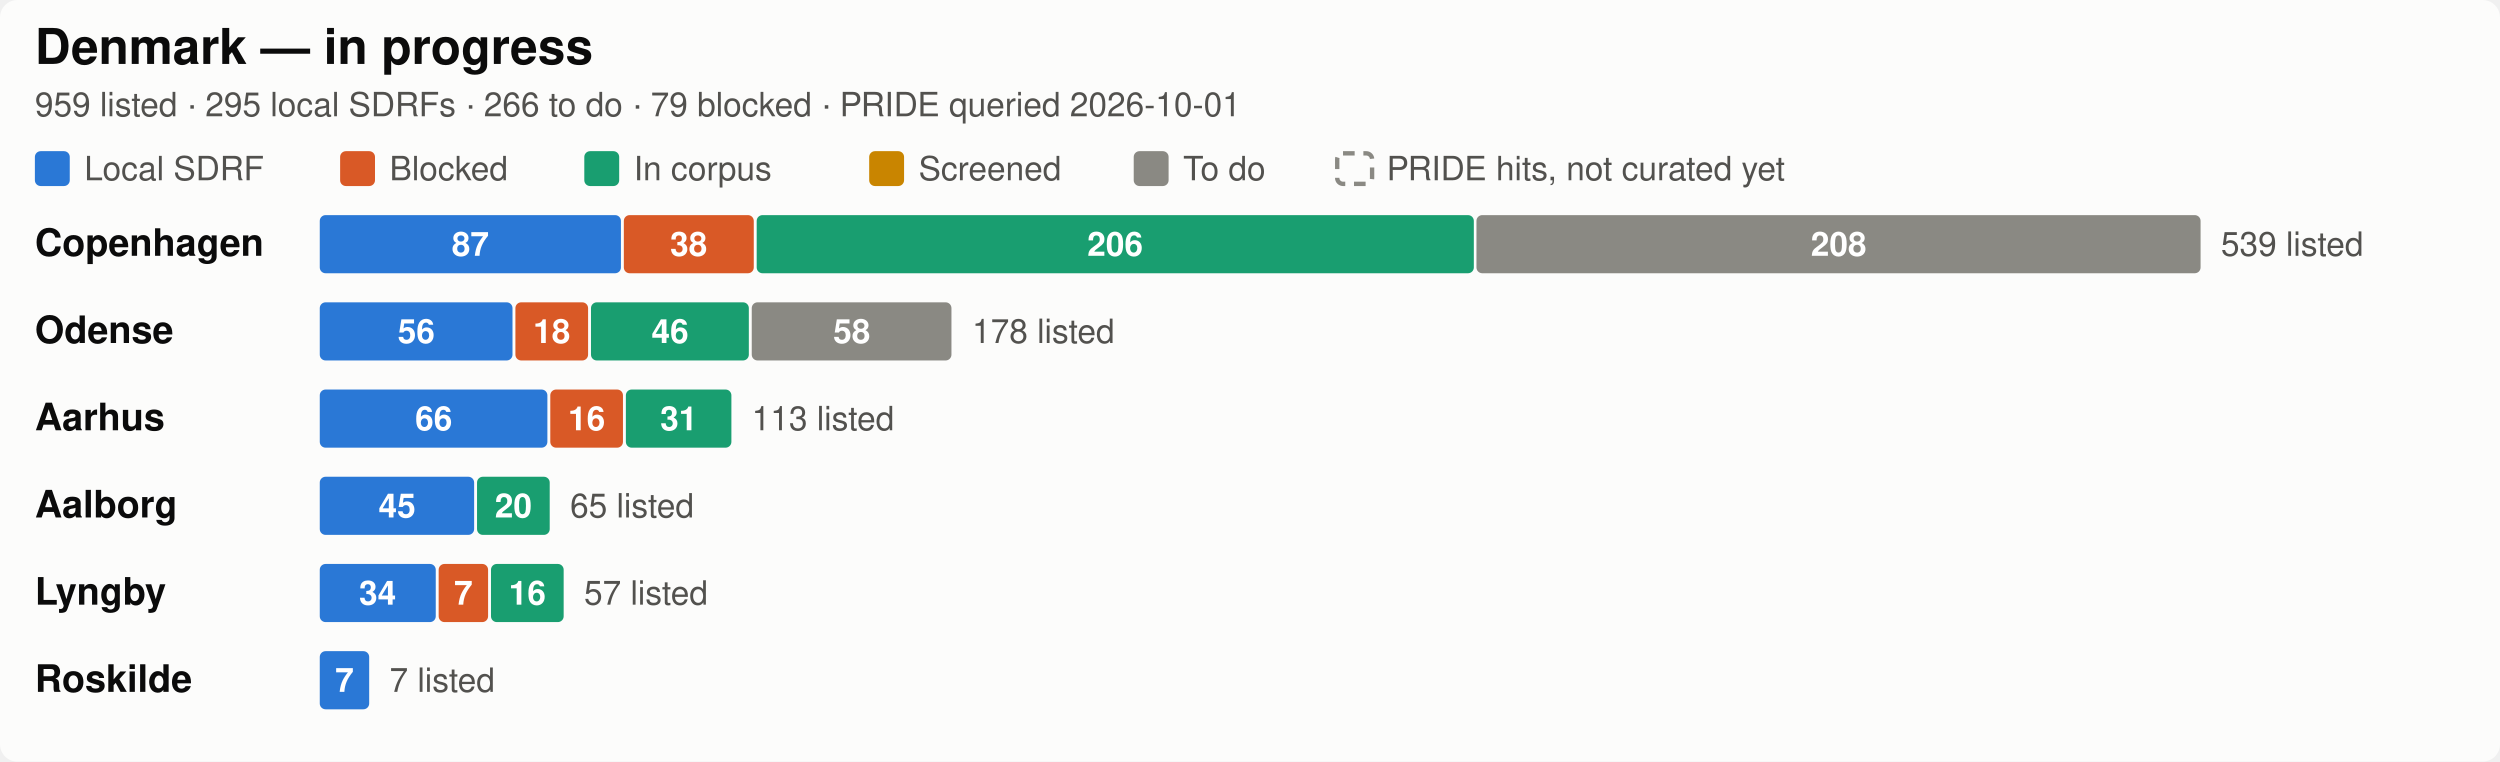
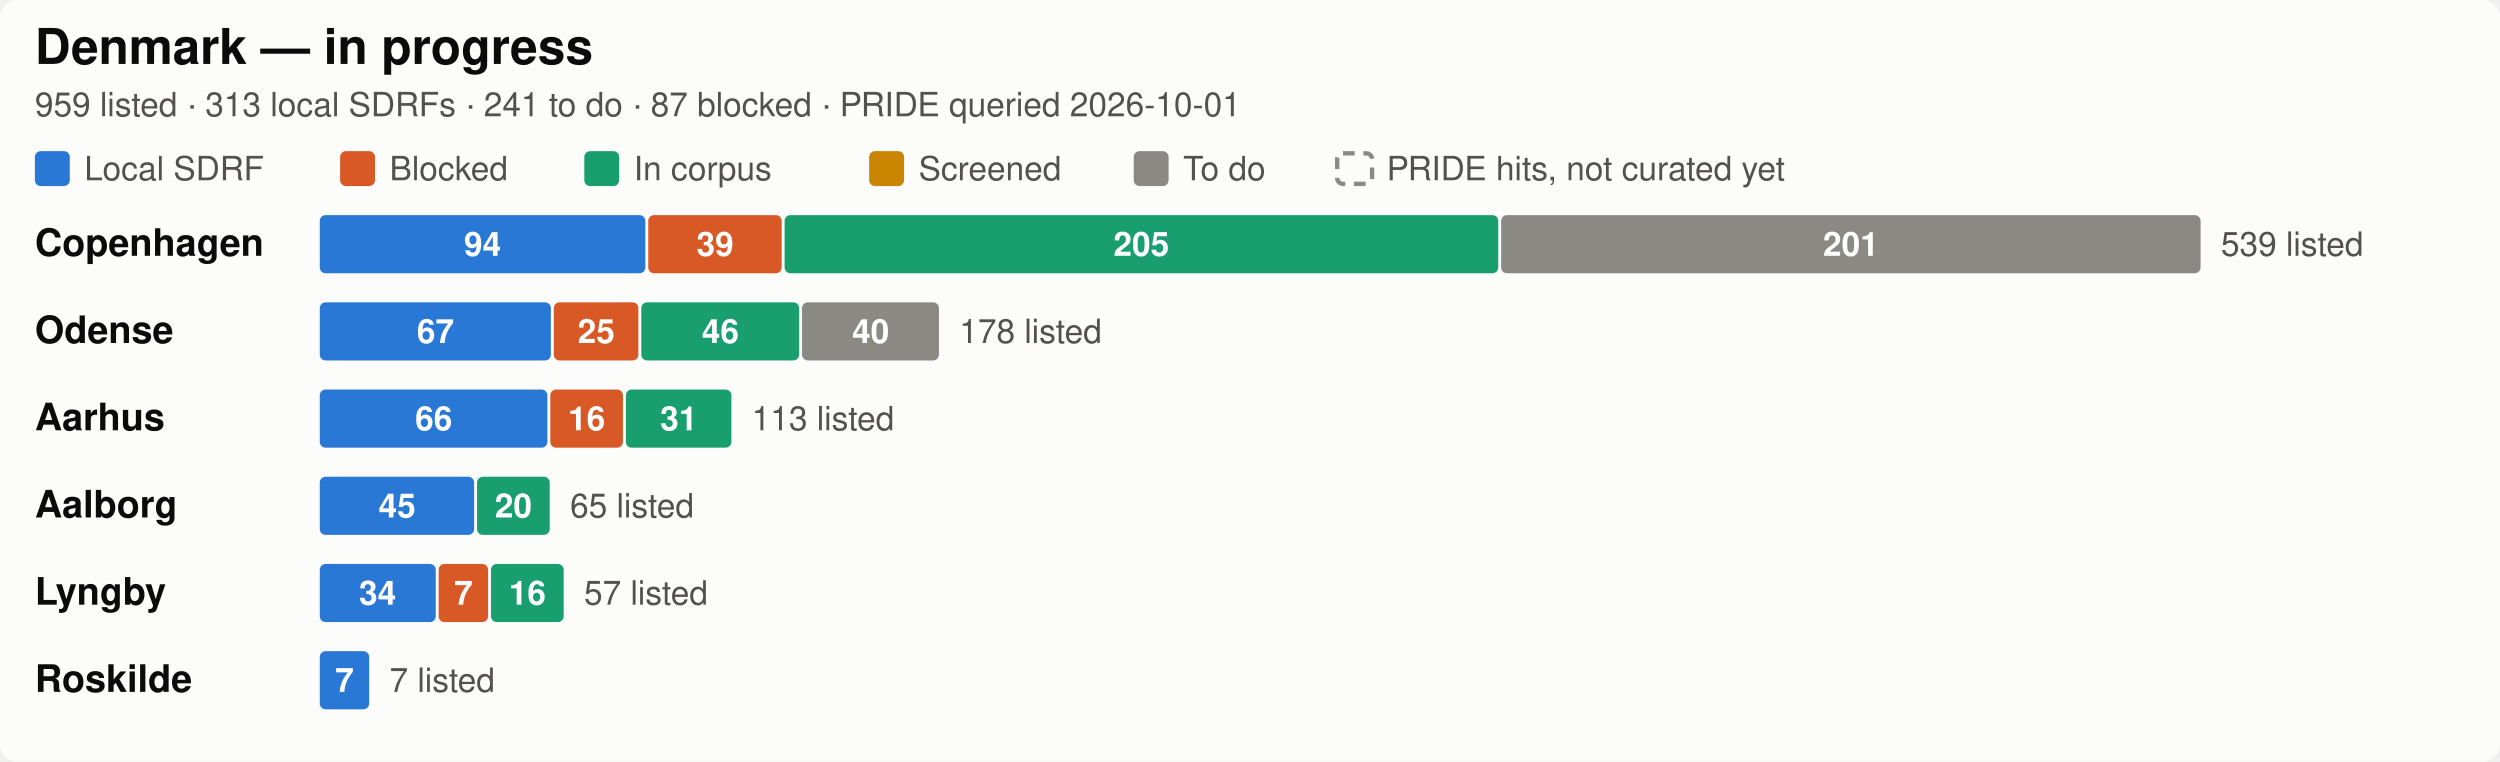
<svg xmlns="http://www.w3.org/2000/svg" width="860" height="262" viewBox="0 0 860 262" role="img" aria-label="Denmark SDRF progress by city">
  <style>
  .bg { fill: #fcfcfb; }
  .title { fill: #0b0b0b; font-size: 17px; font-weight: 600; }
  .city { fill: #0b0b0b; font-size: 13px; font-weight: 600; }
  .sub, .legend, .total { fill: #52514e; font-size: 11.5px; }
  .seg { font-size: 11.5px; font-weight: 600; fill: #ffffff; font-variant-numeric: tabular-nums; }
  .uncurated { fill: none; stroke: #8a8983; stroke-width: 1.5; stroke-dasharray: 4 3; }
  text { font-family: -apple-system, "Segoe UI", Helvetica, Arial, sans-serif; }
  .c-annotated { fill: #2a78d6; }
  .c-blocked { fill: #d95926; }
  .c-in_corpus { fill: #199e70; }
  .c-screened { fill: #c98500; }
  .c-todo { fill: #8a8983; }

  @media (prefers-color-scheme: dark) {
    .bg { fill: #1a1a19; }
    .title, .city { fill: #ffffff; }
    .sub, .legend, .total { fill: #c3c2b7; }
    .uncurated { stroke: #8f8e86; }
    .c-annotated { fill: #3987e5; }
    .c-blocked { fill: #d95926; }
    .c-in_corpus { fill: #199e70; }
    .c-screened { fill: #c98500; }
    .c-todo { fill: #6b6a65; }
  }
</style>
  <rect class="bg" width="860" height="262" rx="6" />
  <text class="title" x="12" y="22">Denmark — in progress</text>
-   <text class="sub" x="12" y="40">959 listed · 295 local SDRFs · 266 to do · 79 blocked · PRIDE queried 2026-10-01</text>
+   <text class="sub" x="12" y="40">959 listed · 313 local SDRFs · 241 to do · 87 blocked · PRIDE queried 2026-10-01</text>
  <rect class="c-annotated" fill="#2a78d6" x="12" y="52" width="12" height="12" rx="2" />
  <text class="legend" x="29" y="62">Local SDRF</text>
  <rect class="c-blocked" fill="#d95926" x="117" y="52" width="12" height="12" rx="2" />
  <text class="legend" x="134" y="62">Blocked</text>
  <rect class="c-in_corpus" fill="#199e70" x="201" y="52" width="12" height="12" rx="2" />
  <text class="legend" x="218" y="62">In corpus</text>
  <rect class="c-screened" fill="#c98500" x="299" y="52" width="12" height="12" rx="2" />
  <text class="legend" x="316" y="62">Screened</text>
  <rect class="c-todo" fill="#8a8983" x="390" y="52" width="12" height="12" rx="2" />
  <text class="legend" x="407" y="62">To do</text>
  <rect class="uncurated" fill="none" stroke="#8a8983" x="460" y="52.75" width="12" height="10.5" rx="2" />
  <text class="legend" x="477" y="62">PRIDE hits, not curated yet</text>
  <text class="city" x="12" y="88.0">Copenhagen</text>
-   <rect class="c-annotated" fill="#2a78d6" x="110.0" y="74" width="103.6" height="20" rx="2" />
-   <text class="seg" x="161.8" y="88.0" text-anchor="middle">87</text>
-   <rect class="c-blocked" fill="#d95926" x="214.6" y="74" width="44.7" height="20" rx="2" />
-   <text class="seg" x="236.9" y="88.0" text-anchor="middle">38</text>
-   <rect class="c-in_corpus" fill="#199e70" x="260.3" y="74" width="246.7" height="20" rx="2" />
-   <text class="seg" x="383.6" y="88.0" text-anchor="middle">206</text>
-   <rect class="c-todo" fill="#8a8983" x="507.9" y="74" width="249.1" height="20" rx="2" />
-   <text class="seg" x="632.5" y="88.0" text-anchor="middle">208</text>
+   <rect class="c-annotated" fill="#2a78d6" x="110.0" y="74" width="112.0" height="20" rx="2" />
+   <text class="seg" x="166.0" y="88.0" text-anchor="middle">94</text>
+   <rect class="c-blocked" fill="#d95926" x="223.0" y="74" width="45.9" height="20" rx="2" />
+   <text class="seg" x="246.0" y="88.0" text-anchor="middle">39</text>
+   <rect class="c-in_corpus" fill="#199e70" x="269.9" y="74" width="245.5" height="20" rx="2" />
+   <text class="seg" x="392.6" y="88.0" text-anchor="middle">205</text>
+   <rect class="c-todo" fill="#8a8983" x="516.4" y="74" width="240.6" height="20" rx="2" />
+   <text class="seg" x="636.7" y="88.0" text-anchor="middle">201</text>
  <text class="total" x="764.0" y="88.0">539 listed</text>
  <text class="city" x="12" y="118.0">Odense</text>
-   <rect class="c-annotated" fill="#2a78d6" x="110.0" y="104" width="66.3" height="20" rx="2" />
-   <text class="seg" x="143.2" y="118.0" text-anchor="middle">56</text>
-   <rect class="c-blocked" fill="#d95926" x="177.3" y="104" width="25.0" height="20" rx="2" />
-   <text class="seg" x="189.8" y="118.0" text-anchor="middle">18</text>
-   <rect class="c-in_corpus" fill="#199e70" x="203.3" y="104" width="54.3" height="20" rx="2" />
-   <text class="seg" x="230.5" y="118.0" text-anchor="middle">46</text>
-   <rect class="c-todo" fill="#8a8983" x="258.6" y="104" width="68.7" height="20" rx="2" />
-   <text class="seg" x="293.0" y="118.0" text-anchor="middle">58</text>
-   <text class="total" x="334.4" y="118.0">178 listed</text>
+   <rect class="c-annotated" fill="#2a78d6" x="110.0" y="104" width="79.5" height="20" rx="2" />
+   <text class="seg" x="149.8" y="118.0" text-anchor="middle">67</text>
+   <rect class="c-blocked" fill="#d95926" x="190.5" y="104" width="29.1" height="20" rx="2" />
+   <text class="seg" x="205.1" y="118.0" text-anchor="middle">25</text>
+   <rect class="c-in_corpus" fill="#199e70" x="220.6" y="104" width="54.3" height="20" rx="2" />
+   <text class="seg" x="247.8" y="118.0" text-anchor="middle">46</text>
+   <rect class="c-todo" fill="#8a8983" x="275.9" y="104" width="47.1" height="20" rx="2" />
+   <text class="seg" x="299.5" y="118.0" text-anchor="middle">40</text>
+   <text class="total" x="330.0" y="118.0">178 listed</text>
  <text class="city" x="12" y="148.0">Aarhus</text>
  <rect class="c-annotated" fill="#2a78d6" x="110.0" y="134" width="78.3" height="20" rx="2" />
  <text class="seg" x="149.2" y="148.0" text-anchor="middle">66</text>
  <rect class="c-blocked" fill="#d95926" x="189.3" y="134" width="25.0" height="20" rx="2" />
  <text class="seg" x="201.8" y="148.0" text-anchor="middle">16</text>
  <rect class="c-in_corpus" fill="#199e70" x="215.3" y="134" width="36.3" height="20" rx="2" />
  <text class="seg" x="233.5" y="148.0" text-anchor="middle">31</text>
  <text class="total" x="258.6" y="148.0">113 listed</text>
  <text class="city" x="12" y="178.0">Aalborg</text>
  <rect class="c-annotated" fill="#2a78d6" x="110.0" y="164" width="53.1" height="20" rx="2" />
  <text class="seg" x="136.6" y="178.0" text-anchor="middle">45</text>
  <rect class="c-in_corpus" fill="#199e70" x="164.1" y="164" width="25.0" height="20" rx="2" />
  <text class="seg" x="176.6" y="178.0" text-anchor="middle">20</text>
  <text class="total" x="196.1" y="178.0">65 listed</text>
  <text class="city" x="12" y="208.0">Lyngby</text>
  <rect class="c-annotated" fill="#2a78d6" x="110.0" y="194" width="39.9" height="20" rx="2" />
  <text class="seg" x="129.9" y="208.0" text-anchor="middle">34</text>
  <rect class="c-blocked" fill="#d95926" x="150.9" y="194" width="17.0" height="20" rx="2" />
  <text class="seg" x="159.4" y="208.0" text-anchor="middle">7</text>
  <rect class="c-in_corpus" fill="#199e70" x="168.9" y="194" width="25.0" height="20" rx="2" />
  <text class="seg" x="181.4" y="208.0" text-anchor="middle">16</text>
  <text class="total" x="200.9" y="208.0">57 listed</text>
  <text class="city" x="12" y="238.0">Roskilde</text>
  <rect class="c-annotated" fill="#2a78d6" x="110.0" y="224" width="17.0" height="20" rx="2" />
  <text class="seg" x="118.5" y="238.0" text-anchor="middle">7</text>
  <text class="total" x="134.0" y="238.0">7 listed</text>
</svg>
